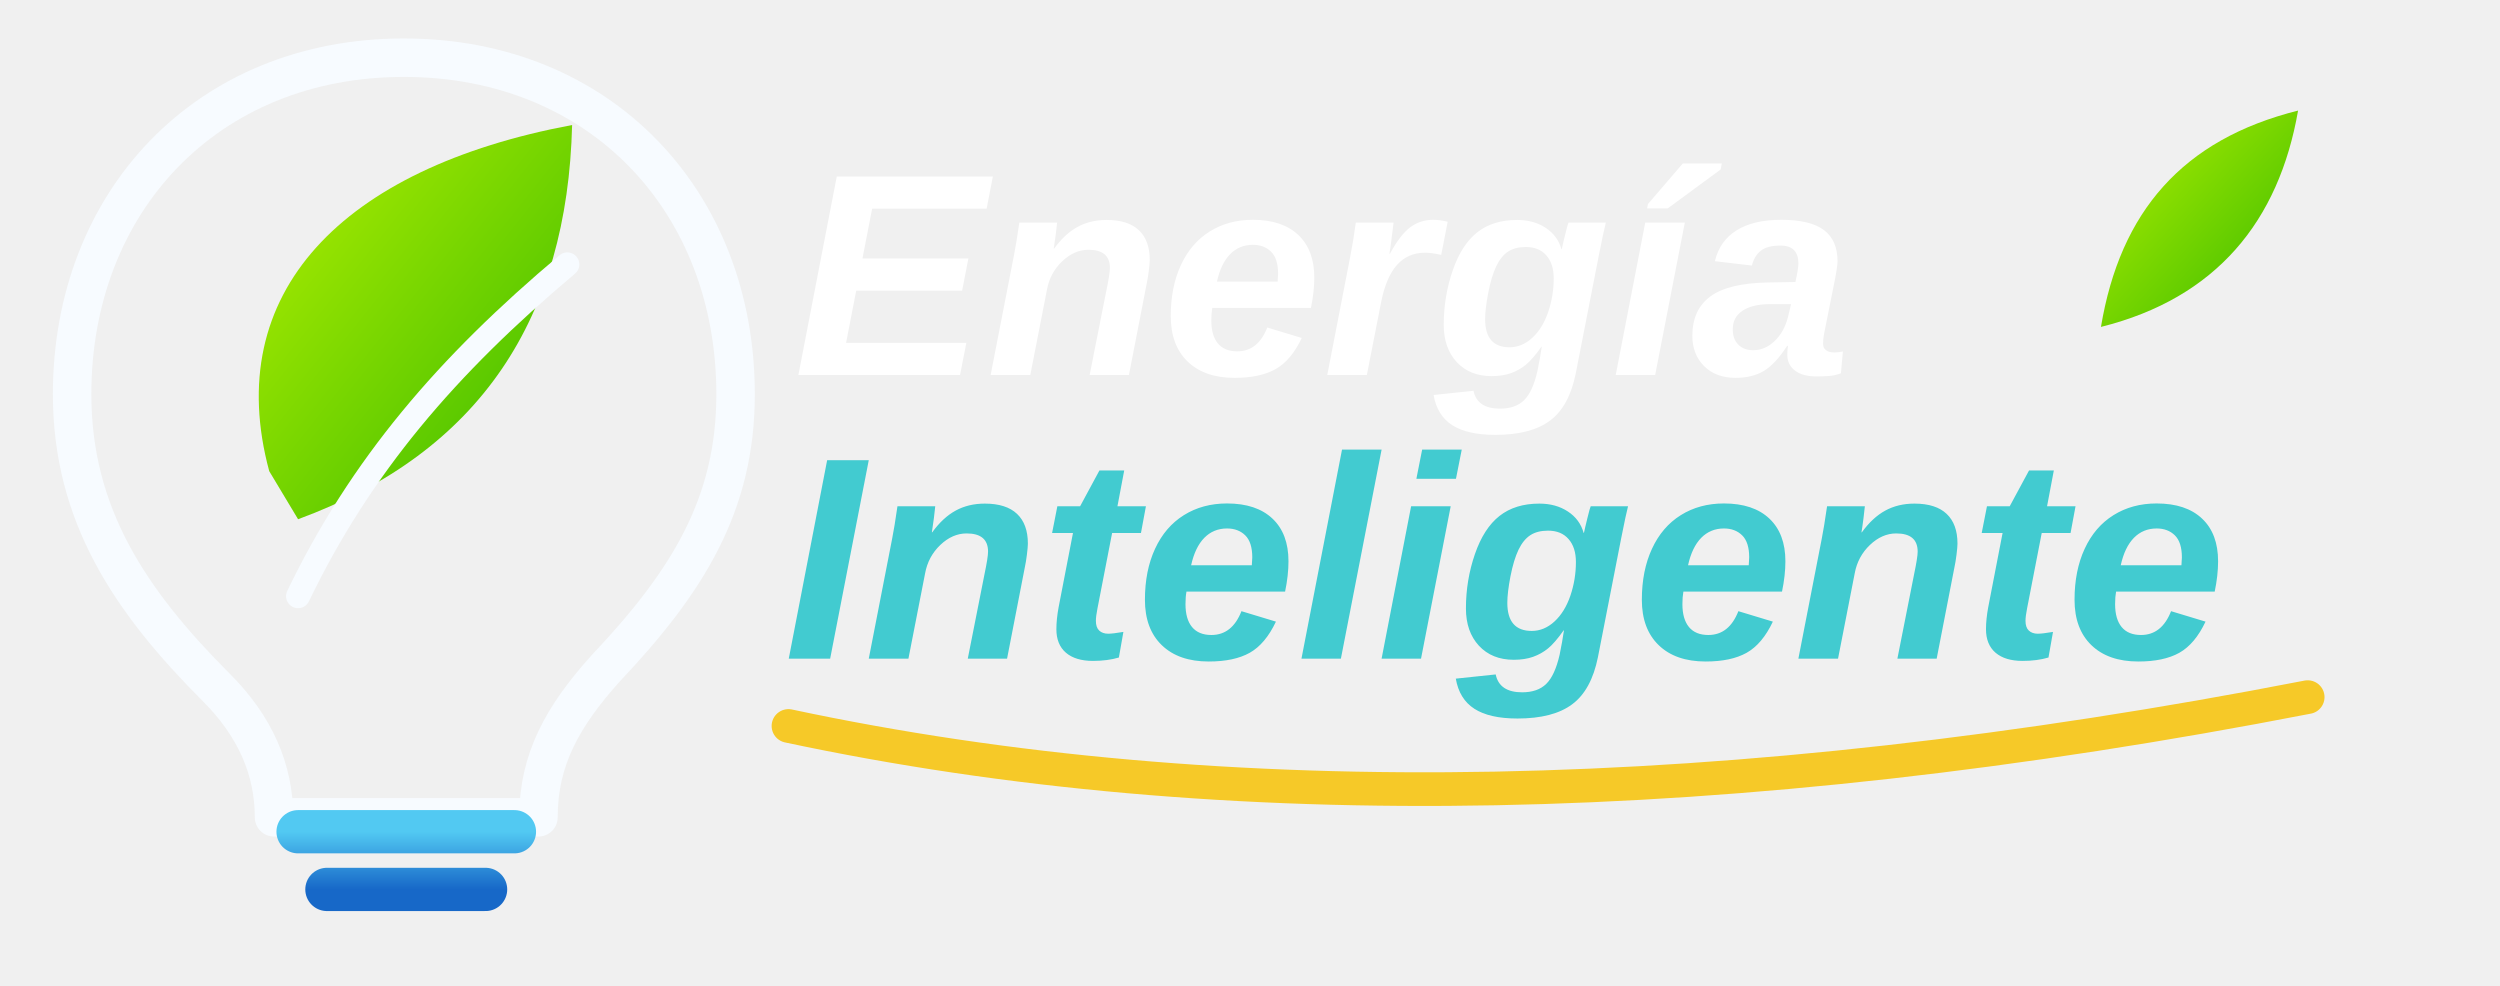
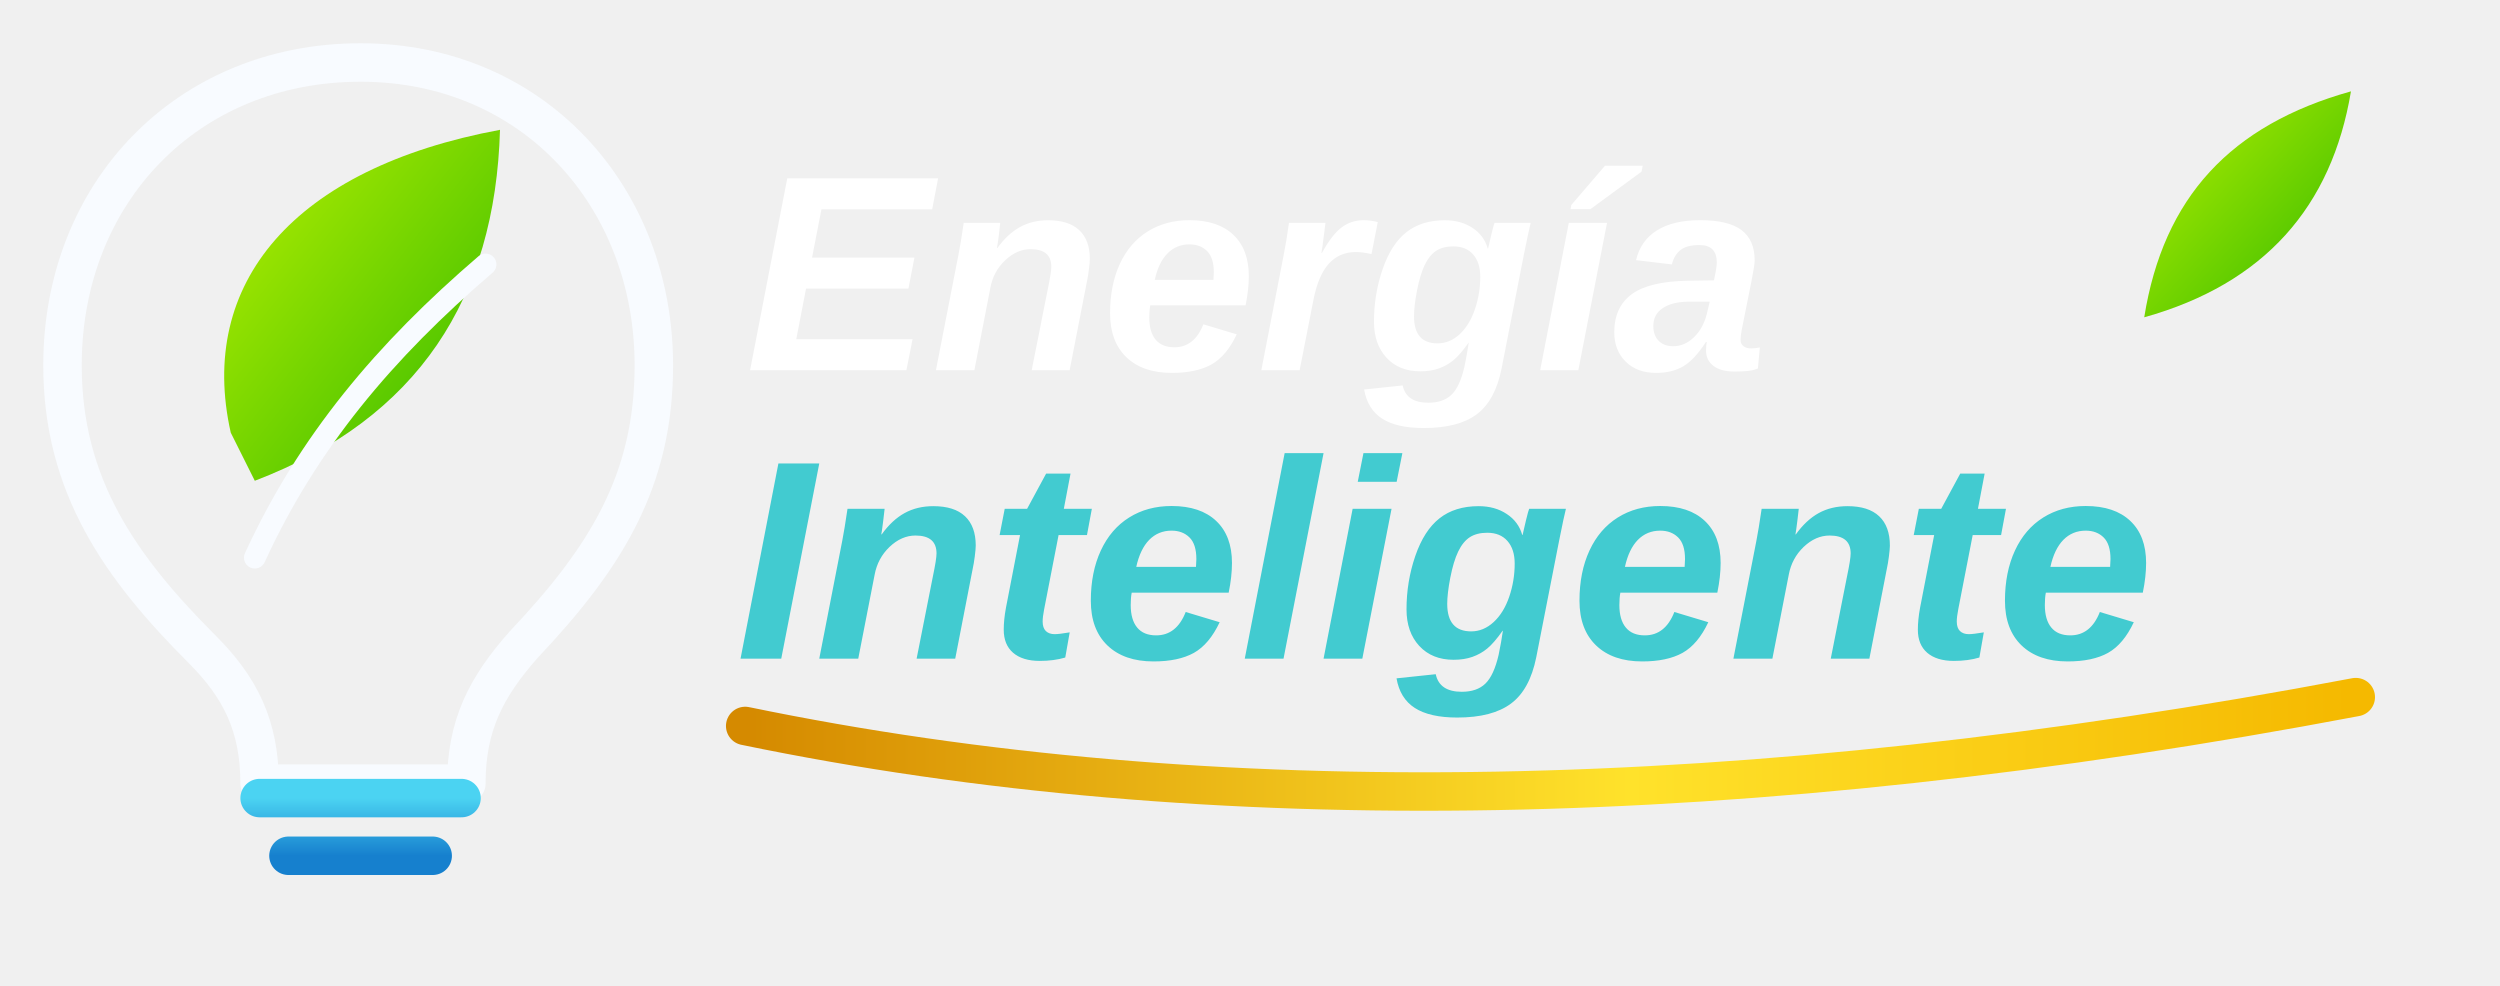
<svg xmlns="http://www.w3.org/2000/svg" viewBox="0 0 520 205" role="img" aria-labelledby="title">
  <defs>
    <linearGradient id="leaf" x1="0" y1="0" x2="1" y2="1">
-       <stop stop-color="#b4f000" />
-       <stop offset="1" stop-color="#36b900" />
+       <stop stop-color="#b8f000" />
+       <stop offset="1" stop-color="#31b900" />
    </linearGradient>
-     <linearGradient id="base" x1="0" y1="0" x2="0" y2="1">
-       <stop stop-color="#52c9f2" />
-       <stop offset="1" stop-color="#1768c8" />
+     <linearGradient id="gold" x1="0" y1="0" x2="1" y2="0">
+       <stop stop-color="#d58a00" />
+       <stop offset=".55" stop-color="#ffe22b" />
+       <stop offset="1" stop-color="#f5b900" />
+     </linearGradient>
+     <linearGradient id="blue" x1="0" y1="0" x2="0" y2="1">
+       <stop stop-color="#4bd3f2" />
+       <stop offset="1" stop-color="#1680ce" />
    </linearGradient>
  </defs>
-   <g transform="translate(8 7)">
-     <path d="M76 5C35 5 7 35 7 75c0 25 12 43 30 61 8 8 12 17 12 27h55c0-12 5-21 14-31 17-18 27-34 27-57C145 35 117 5 76 5Z" fill="none" stroke="#f7fbff" stroke-width="8" stroke-linejoin="round" />
-     <path d="M48 91C38 54 63 28 111 19c-1 40-19 68-57 82" fill="url(#leaf)" />
-     <path d="M54 117c13-27 31-48 56-69" fill="none" stroke="#f7fbff" stroke-width="5" stroke-linecap="round" />
-     <path d="M54 166h45M60 178h33" stroke="url(#base)" stroke-width="9" stroke-linecap="round" />
+   <g transform="translate(5 8)">
+     <path d="M70 5C34 5 8 32 8 68c0 25 12 42 29 59 8 8 12 16 12 28h43c0-12 4-20 12-29 17-18 27-34 27-58C131 33 106 5 70 5Z" fill="none" stroke="#f8fbff" stroke-width="8" stroke-linejoin="round" />
+     <path d="M43 82C36 51 56 27 99 19c-1 35-17 60-51 73" fill="url(#leaf)" />
+     <path d="M48 108c11-24 27-43 48-61" fill="none" stroke="#f8fbff" stroke-width="4.5" stroke-linecap="round" />
+     <path d="M49 158h42M55 170h30" stroke="url(#blue)" stroke-width="8" stroke-linecap="round" />
  </g>
  <g font-family="Arial,Helvetica,sans-serif" font-style="italic" font-weight="800">
-     <text x="165" y="78" font-size="60" fill="#ffffff">Energía</text>
-     <text x="163" y="137" font-size="60" fill="#42cbd0">Inteligente</text>
-     <path d="M164 151 Q300 180 480 145" fill="none" stroke="#f6c928" stroke-width="7" stroke-linecap="round" />
-     <path d="M478 23c-4 23-17 39-41 45 4-24 17-39 41-45Z" fill="url(#leaf)" />
+     <text x="155" y="77" font-size="58" fill="#ffffff">Energía</text>
+     <text x="153" y="137" font-size="59" fill="#42cbd0">Inteligente</text>
+     <path d="M155 151 Q300 181 490 145" fill="none" stroke="url(#gold)" stroke-width="8" stroke-linecap="round" />
+     <path d="M489 19c-4 24-18 40-43 47 4-25 18-40 43-47Z" fill="url(#leaf)" />
  </g>
</svg>
